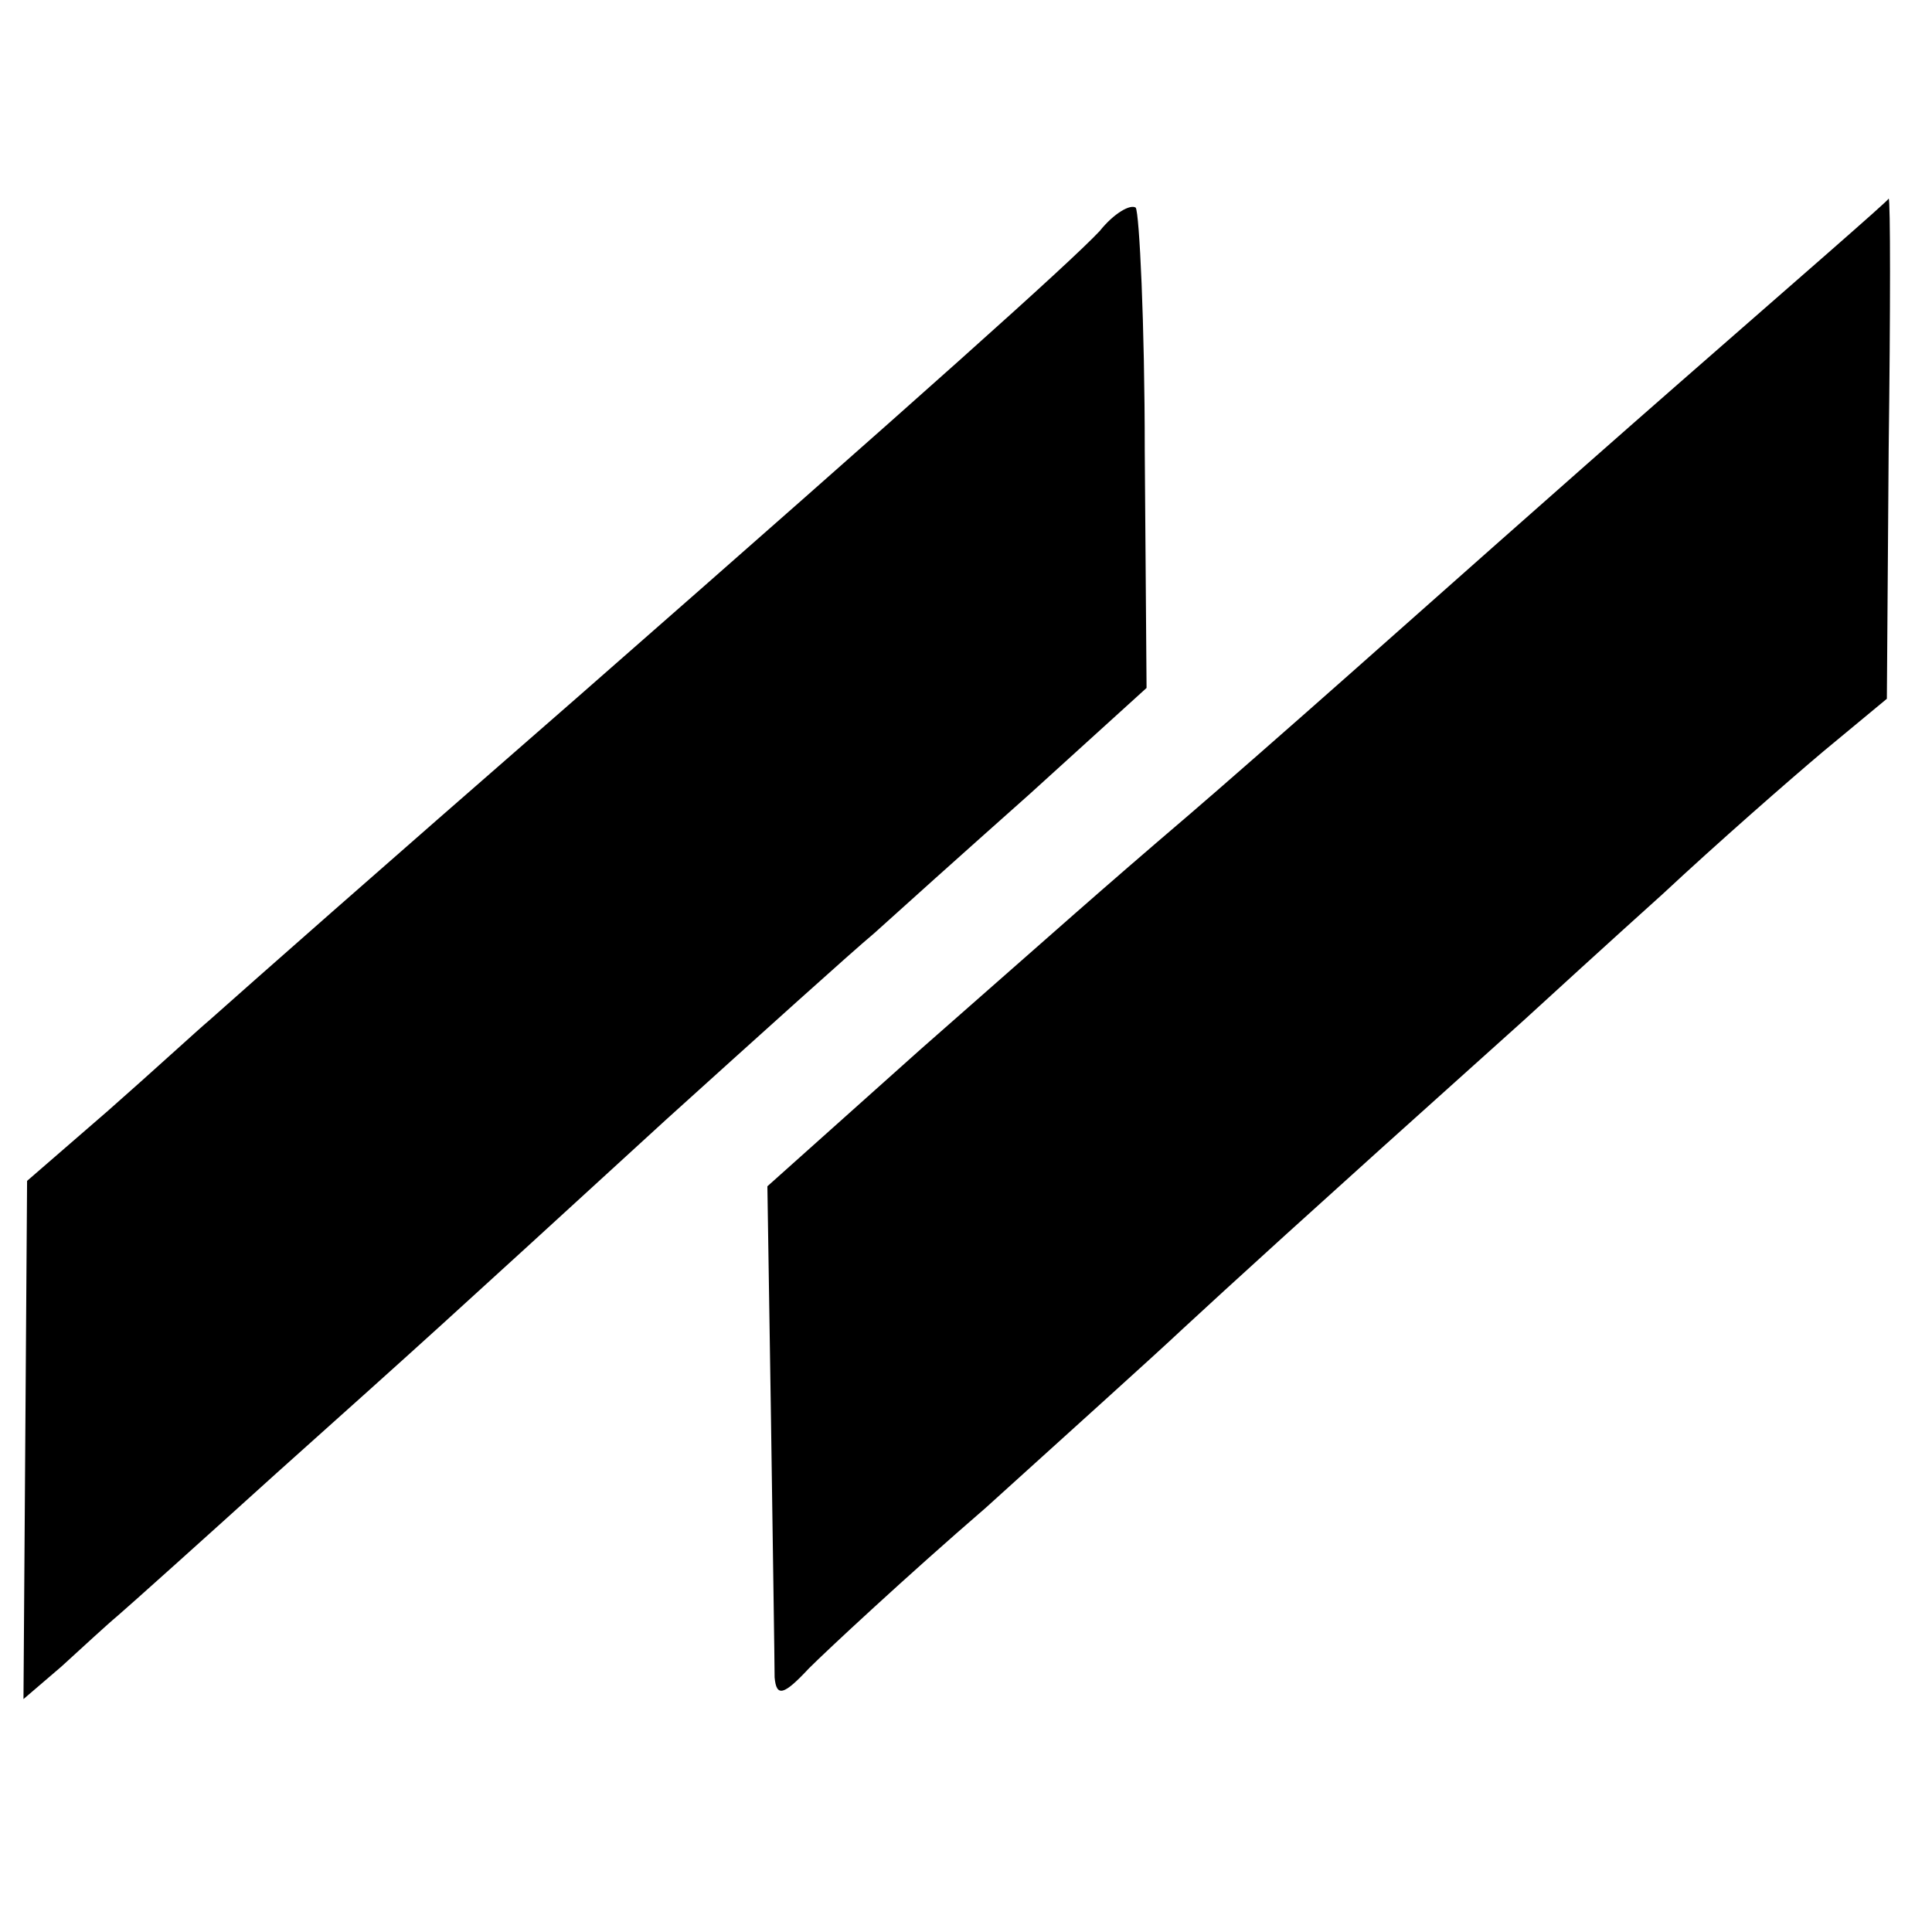
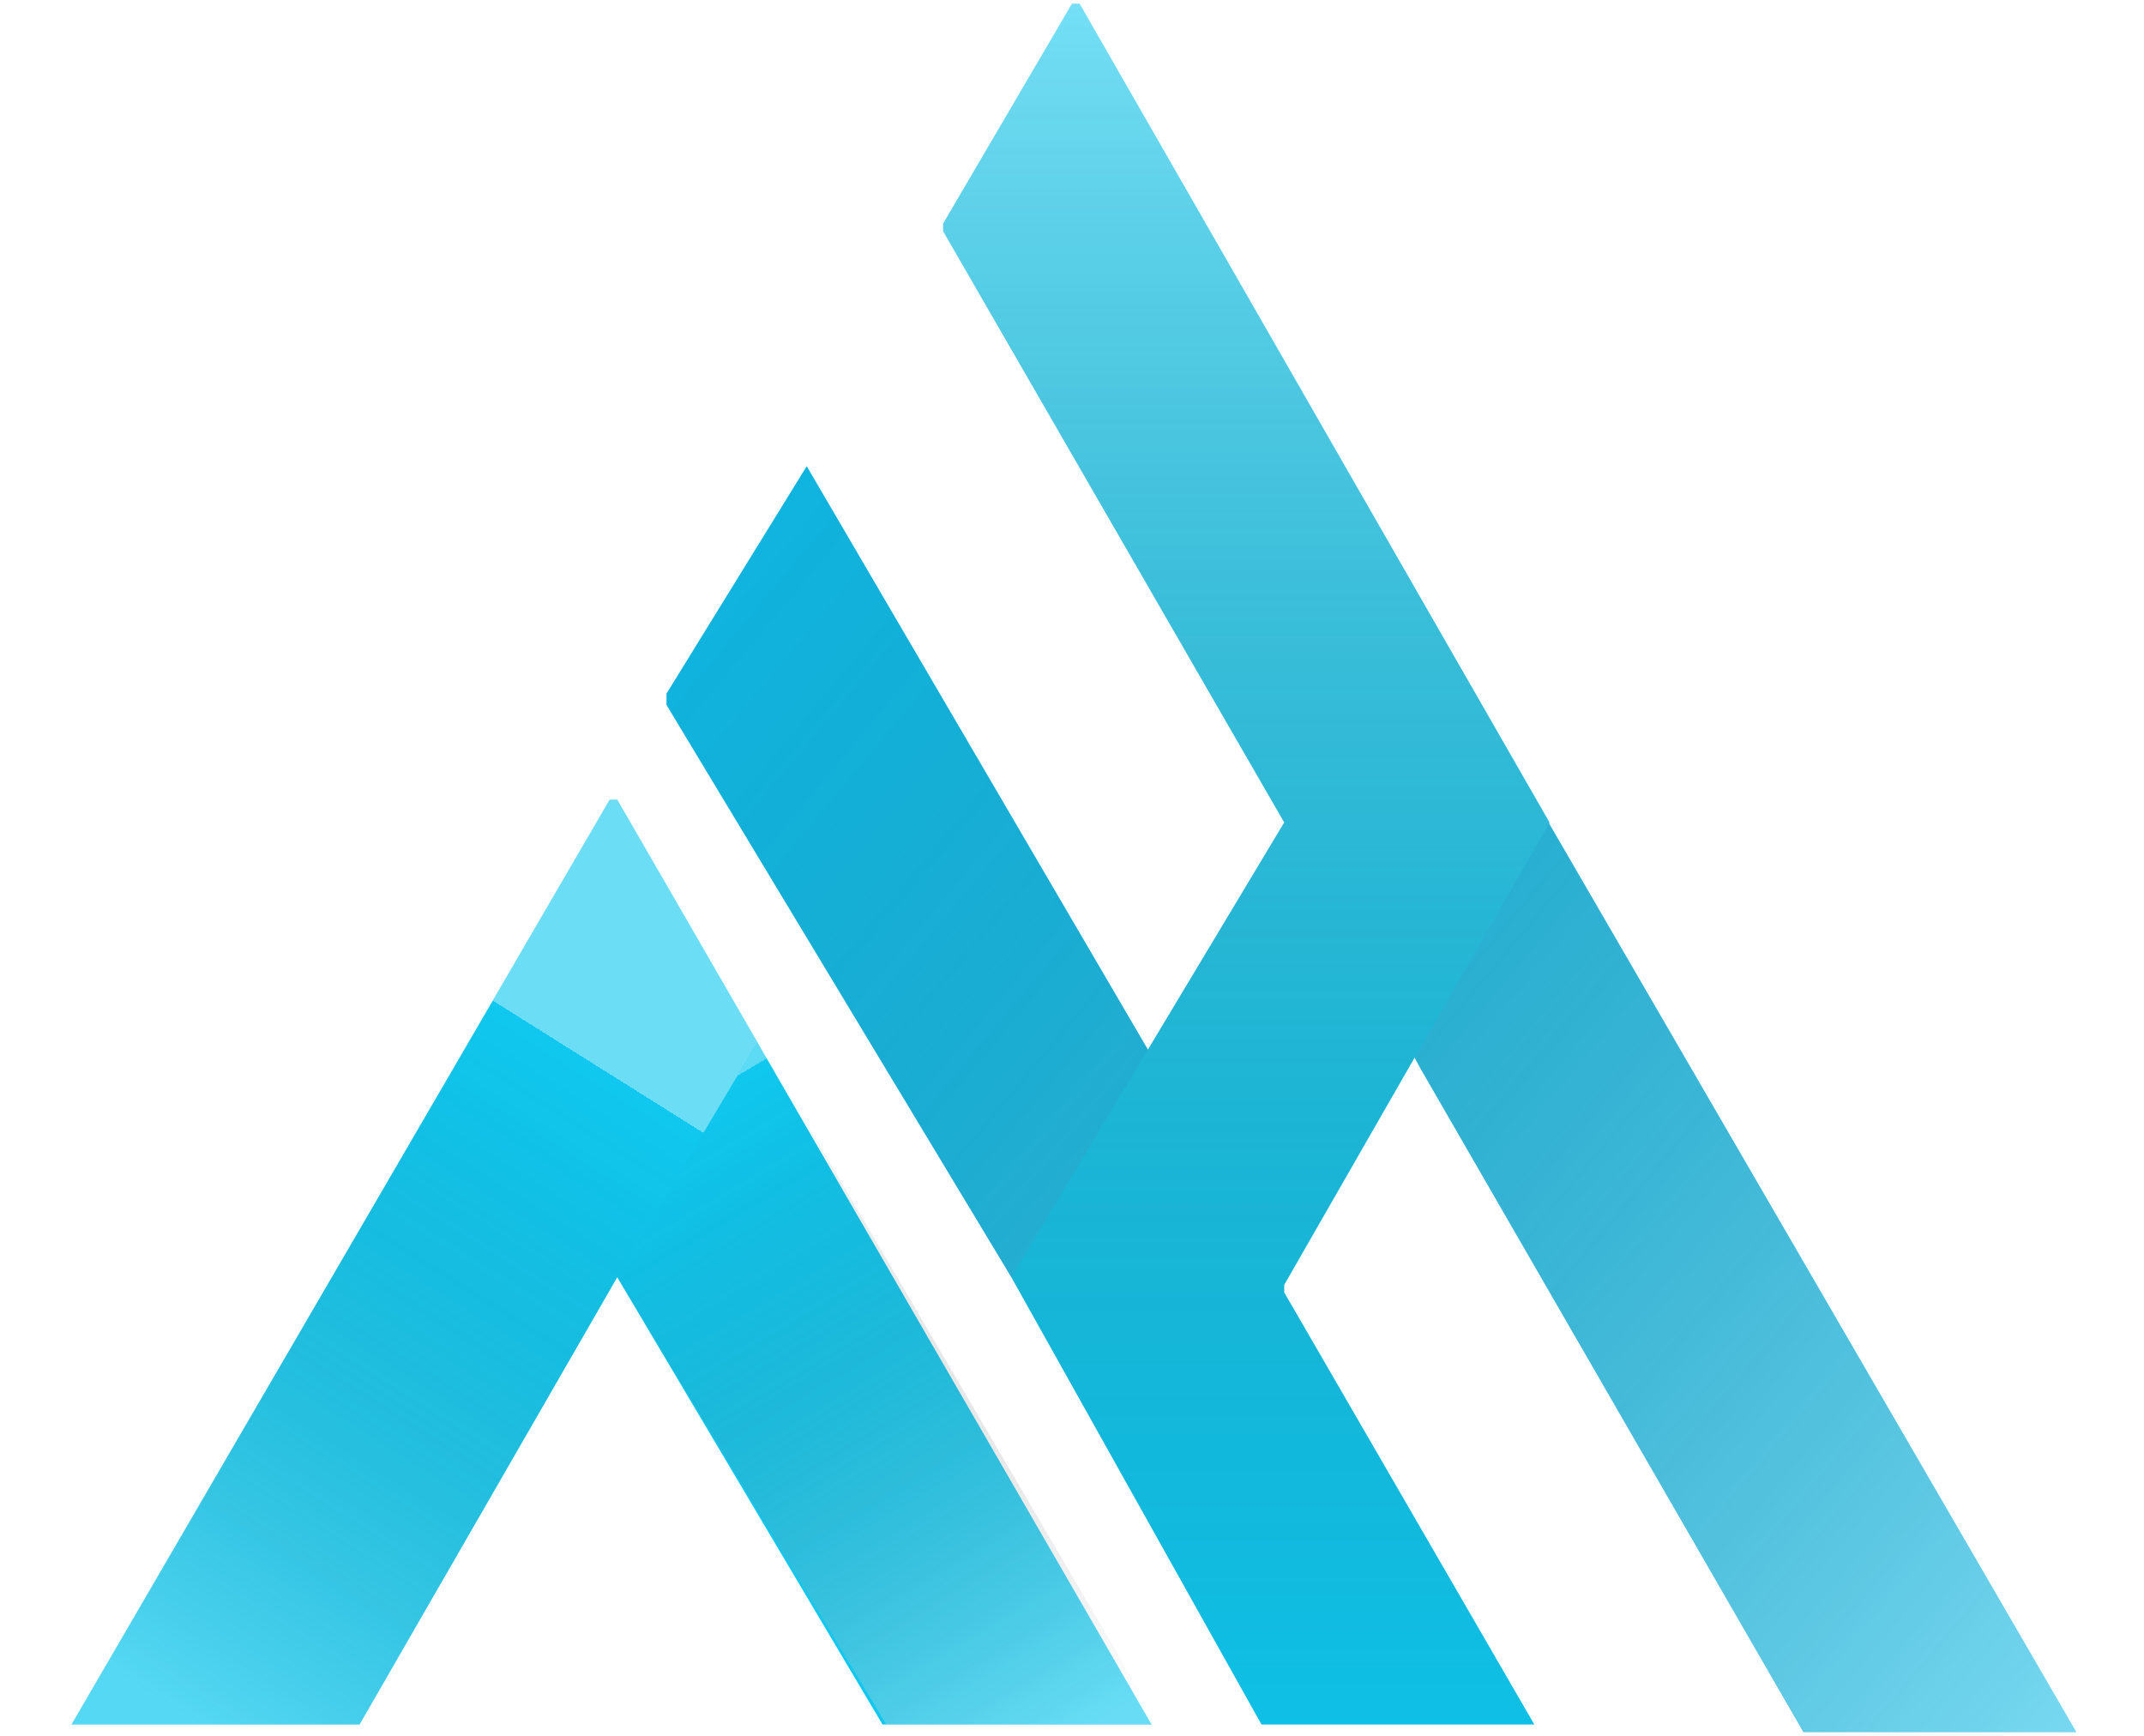
- <svg xmlns="http://www.w3.org/2000/svg" version="1.0" width="107pt" height="107pt" viewBox="0 0 107 107" preserveAspectRatio="xMidYMid meet">
-   <g transform="translate(0,107) scale(0.1,-0.1)" fill="#000000" stroke="none">
-     <path d="M609 942 c-17 -18 -95 -88 -289 -258 -117 -102 -177 -155 -204 -179 -6 -5 -31 -28 -56 -50 l-45 -39 -1 -144 -1 -143 21 18 c11 10 25 23 31 28 7 6 46 41 88 79 86 77 86 77 216 196 52 47 103 93 115 103 11 10 50 45 86 77 l65 59 -1 131 c0 71 -3 132 -5 135 -3 2 -12 -3 -20 -13z" />
-     <path d="M929 857 c-64 -56 -145 -128 -180 -159 -35 -31 -75 -66 -89 -78 -55 -47 -68 -59 -150 -131 l-85 -76 2 -129 c1 -71 2 -135 2 -143 1 -11 5 -10 19 5 10 10 54 51 98 89 43 39 92 83 109 99 26 24 63 58 189 171 12 11 47 43 77 70 30 28 70 63 89 79 l35 29 1 138 c1 77 1 139 0 139 0 -1 -53 -47 -117 -103z" />
-   </g>
+ <svg xmlns="http://www.w3.org/2000/svg" width="53.87" height="43.61" viewBox="0 0 265 229" fill="none">
+   <path d="M38.5 227.5H0.5L71.5 105.5H72.5L143 227.5H107.5L72.5 168.5L38.5 227.5Z" fill="#10C8EF" />
+   <path d="M72.5 168.5L91 137.5L91.84 138.5L144 227.5H108L72.5 168.5Z" fill="url(#paint0_linear_8_58)" />
+   <path d="M38.5 227.5H0.5L71.5 105.5H72.5L90.992 137.5L72.5 168.5L38.5 227.5Z" fill="url(#paint1_linear_8_58)" />
+   <path d="M265 228.5H229L178.5 141L176.164 136.705L169.5 147.5L144.5 173L124.5 168.5L79 93V91.5L97.5 61.5L144 141L163 112.5L176.164 136.705L194.5 107L265 228.5Z" fill="#0FC1EF" />
+   <path d="M265 228.5H229L178.5 141L176.164 136.705L169.5 147.5L144.5 173L124.5 168.5L79 93V91.5L97.5 61.5L144 141L163 112.5L176.164 136.705L194.5 107L265 228.5Z" fill="url(#paint2_linear_8_58)" />
+   <path d="M157.5 227.5H193.5L160.5 170.5V169.5L195.5 108.5L133.5 0.5H132.5L115.5 29.5V30.5L160.5 108.5L124.5 168.5L157.5 227.5Z" fill="#10C8EF" />
+   <path d="M157.5 227.5H193.5L160.5 170.5V169.5L195.5 108.5L133.5 0.5H132.5L115.5 29.5V30.5L160.5 108.5L124.5 168.5L157.5 227.5Z" fill="url(#paint3_linear_8_58)" />
+   <defs>
+     <linearGradient id="paint0_linear_8_58" x1="131.5" y1="230" x2="81.5" y2="146" gradientUnits="userSpaceOnUse">
+       <stop stop-color="white" stop-opacity="0.37" />
+       <stop offset="1" stop-opacity="0" />
+       <stop offset="1" stop-color="white" stop-opacity="0.32" />
+     </linearGradient>
+     <linearGradient id="paint1_linear_8_58" x1="18" y1="228" x2="72" y2="142" gradientUnits="userSpaceOnUse">
+       <stop stop-color="white" stop-opacity="0.29" />
+       <stop offset="1" stop-opacity="0" />
+       <stop offset="1" stop-color="white" stop-opacity="0.38" />
+     </linearGradient>
+     <linearGradient id="paint2_linear_8_58" x1="71" y1="62" x2="276" y2="233.5" gradientUnits="userSpaceOnUse">
+       <stop stop-opacity="0.04" />
+       <stop offset="1" stop-color="white" stop-opacity="0.48" />
+     </linearGradient>
+     <linearGradient id="paint3_linear_8_58" x1="155.5" y1="0.5" x2="155.5" y2="227.5" gradientUnits="userSpaceOnUse">
+       <stop stop-color="white" stop-opacity="0.42" />
+       <stop offset="1" stop-opacity="0.04" />
+     </linearGradient>
+   </defs>
</svg>
